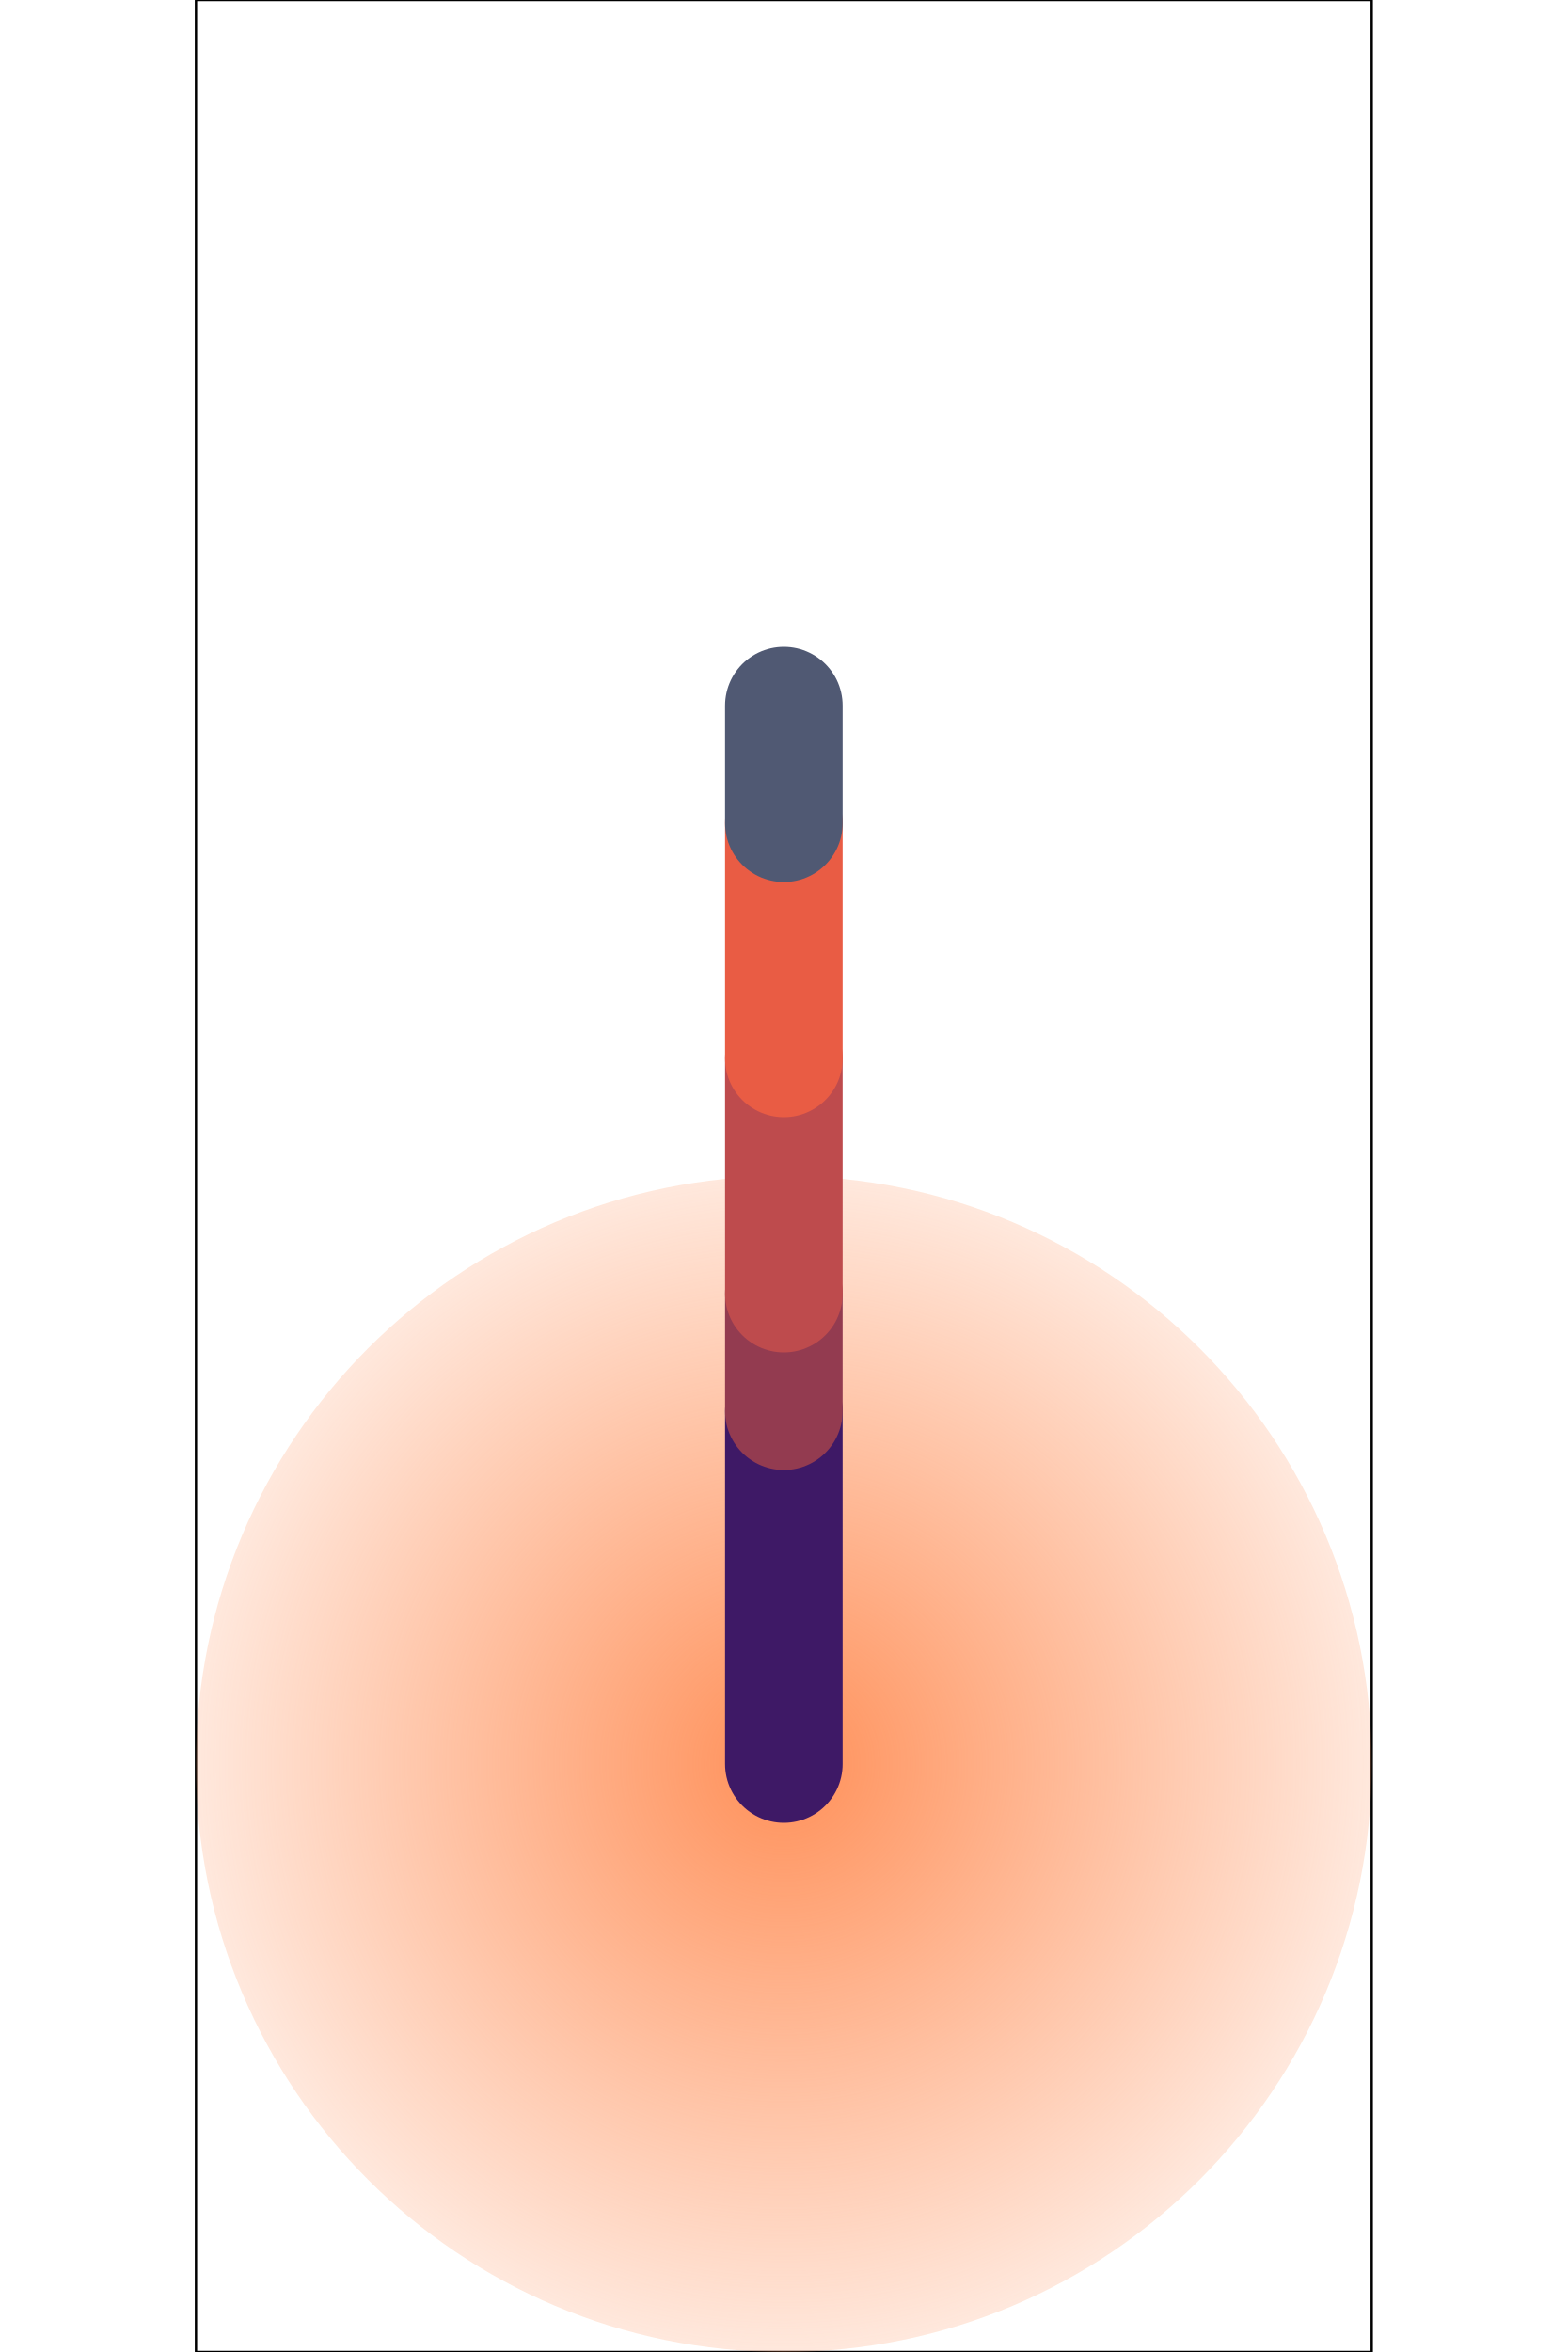
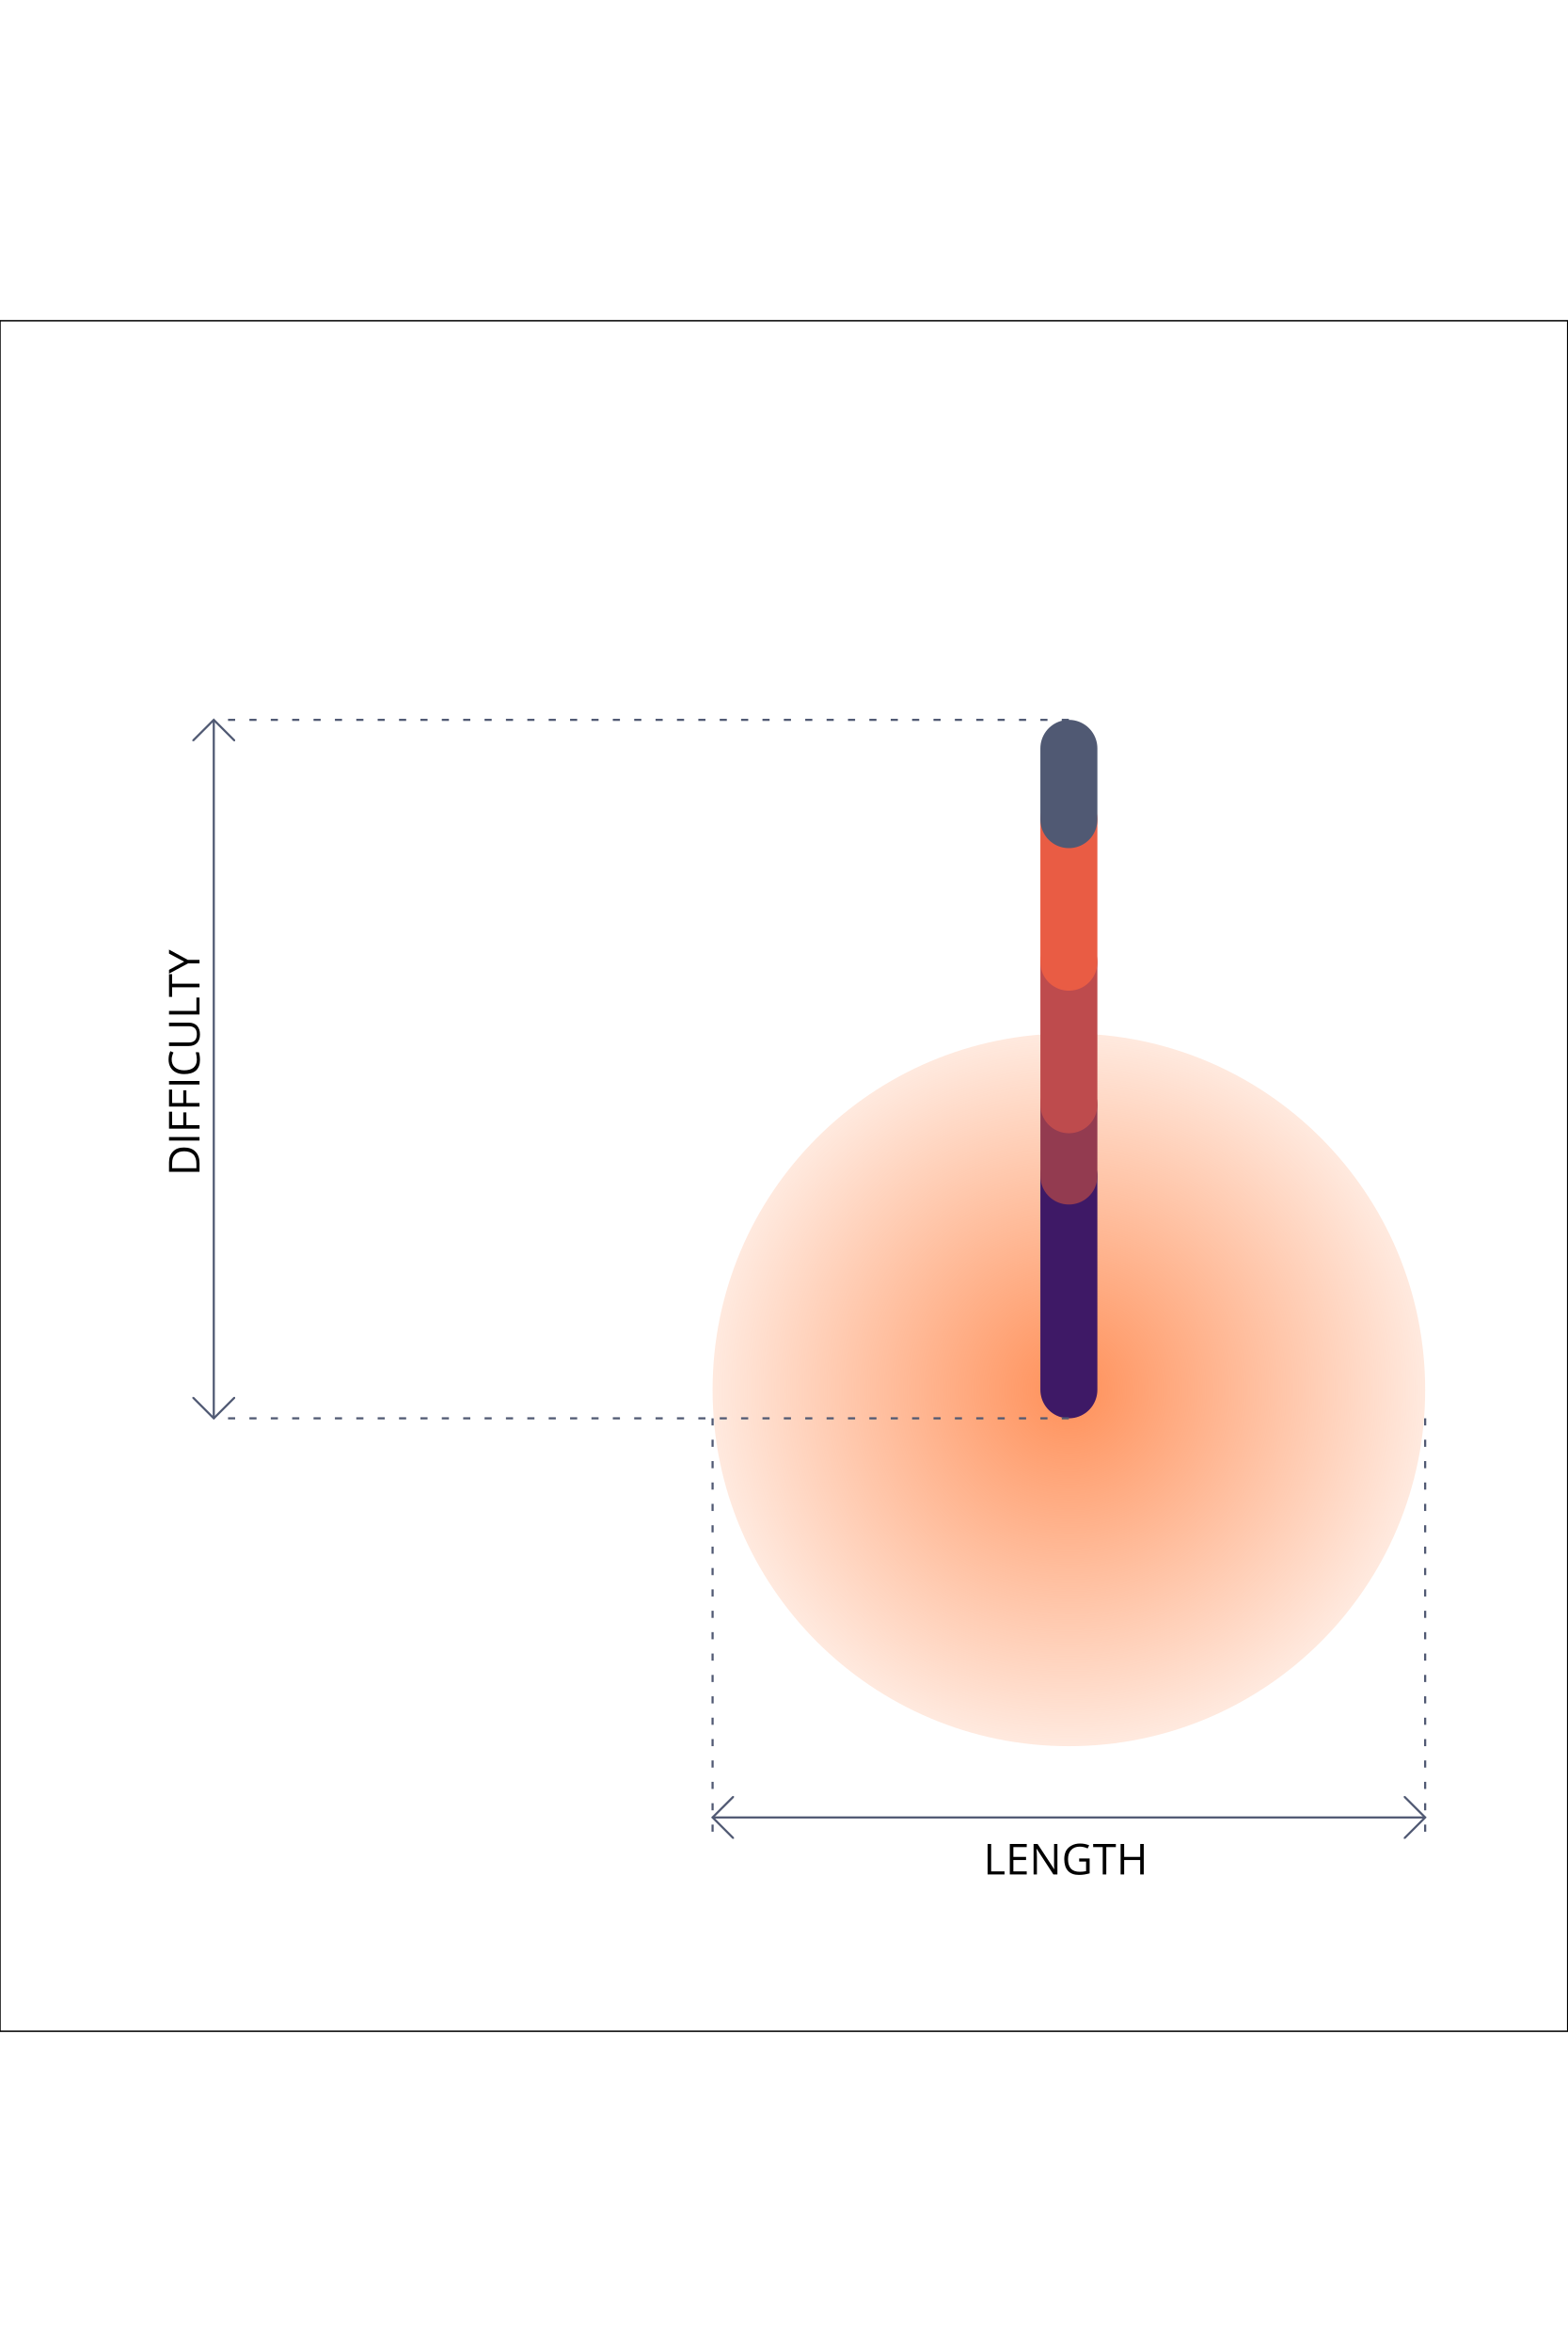
- <svg xmlns="http://www.w3.org/2000/svg" width="400" height="600" viewBox="0 0 50 100" preserveAspectRatio="xMidYMid">
+ <svg xmlns="http://www.w3.org/2000/svg" width="400" height="600" viewBox="0 0 110 120" preserveAspectRatio="xMidYMid">
  <defs>
    <radialGradient id="paint0_radial">
      <stop stop-color="#ff9059" stop-opacity="1" offset="0" />
      <stop stop-color="#ff9059" stop-opacity="0.2" offset="1" />
    </radialGradient>
+     <marker id="triangle-up" viewBox="0 0 20 20" refX="10" refY="10" markerWidth="20" markerHeight="20" orient="0">
+       <path d="M 0 0 l 10 10 l 10 -10" stroke="#505973" fill="none" />
+     </marker>
+     <marker id="triangle-down" viewBox="0 0 20 20" refX="10" refY="10" markerWidth="20" markerHeight="20" orient="180">
+       <path d="M 0 0 l 10 10 l 10 -10" stroke="#505973" fill="none" />
+     </marker>
+     <marker id="triangle-left" viewBox="0 0 20 20" refX="10" refY="10" markerWidth="20" markerHeight="20" orient="90">
+       <path d="M 0 0 l 10 10 l 10 -10" stroke="#505973" fill="none" />
+     </marker>
+     <marker id="triangle-right" viewBox="0 0 20 20" refX="10" refY="10" markerWidth="20" markerHeight="20" orient="-90">
+       <path d="M 0 0 l 10 10 l 10 -10" stroke="#505973" fill="none" />
+     </marker>
  </defs>
-   <rect x="0" y="0" width="50" height="100" stroke="black" stroke-opacity="1" stroke-width=".1" fill="none" />
-   <g transform="translate(25, 75) scale(1,-1)">
+   <rect x="0" y="0" width="100%" height="100%" stroke="black" stroke-opacity="1" stroke-width=".1" fill="none" />
+   <g transform="translate(75, 75) scale(1,-1)">
    <circle id="circle" fill="url(#paint0_radial)" fill-opacity="1" fill-rule="nonzero" stroke="none" cx="0" cy="0" r="25" />
-     <path id="concept1" fill="none" stroke="#3e1966" stroke-linecap="round" stroke-opacity="1" stroke-width="5" d="M 0 0 L 0 15" />
-     <path id="concept2" fill="none" stroke="#933b50" stroke-linecap="round" stroke-opacity="1" stroke-width="5" d="M 0 15 L 0 20" />
-     <path id="concept3" fill="none" stroke="#be4b4d" stroke-linecap="round" stroke-opacity="1" stroke-width="5" d="M 0 20 L 0 30" />
-     <path id="concept4" fill="none" stroke="#e95c44" stroke-linecap="round" stroke-opacity="1" stroke-width="5" d="M 0 30 L 0 40" />
-     <path id="concept5" fill="none" stroke="#505973" stroke-linecap="round" stroke-opacity="1" stroke-width="5" d="M 0 40 L 0 45" />
+     <path id="concept1" fill="none" stroke="#3e1966" stroke-linecap="round" stroke-opacity="1" stroke-width="4" d="M 0 0 L 0 15" />
+     <path id="concept2" fill="none" stroke="#933b50" stroke-linecap="round" stroke-opacity="1" stroke-width="4" d="M 0 15 L 0 20" />
+     <path id="concept3" fill="none" stroke="#be4b4d" stroke-linecap="round" stroke-opacity="1" stroke-width="4" d="M 0 20 L 0 30" />
+     <path id="concept4" fill="none" stroke="#e95c44" stroke-linecap="round" stroke-opacity="1" stroke-width="4" d="M 0 30 L 0 40" />
+     <path id="concept5" fill="none" stroke="#505973" stroke-linecap="round" stroke-opacity="1" stroke-width="4" d="M 0 40 L 0 45" />
+     <g id="difficulty_hint">
+       <path fill="none" stroke="#505973" stroke-width=".15" stroke-dasharray=".5 1" d="M 0 47 l -60 0" />
+       <path fill="none" stroke="#505973" stroke-width=".15" stroke-dasharray=".5 1" d="M 0 -2 l -60 0" />
+       <path fill="none" stroke="#505973" stroke-width=".15" d="M -60 -2 l 0 49" marker-start="url(#triangle-down)" marker-end="url(#triangle-up)" />
+       <text transform="translate(-61, 15) rotate(90) scale(1,-1)" font-family="Open Sans" font-size="3">DIFFICULTY</text>
+     </g>
+     <g id="length_hint">
+       <path fill="none" stroke="#505973" stroke-width=".15" stroke-dasharray=".5 1" d="M -25 -2 l 0 -30" />
+       <path fill="none" stroke="#505973" stroke-width=".15" stroke-dasharray=".5 1" d="M 25 -2 l 0 -30" />
+       <path fill="none" stroke="#505973" stroke-width=".15" d="M -25 -30 l 50 0" marker-start="url(#triangle-left)" marker-end="url(#triangle-right)" />
+       <text transform="translate(-6, -34) scale(1,-1)" font-family="Open Sans" font-size="3">LENGTH</text>
+     </g>
  </g>
</svg>
